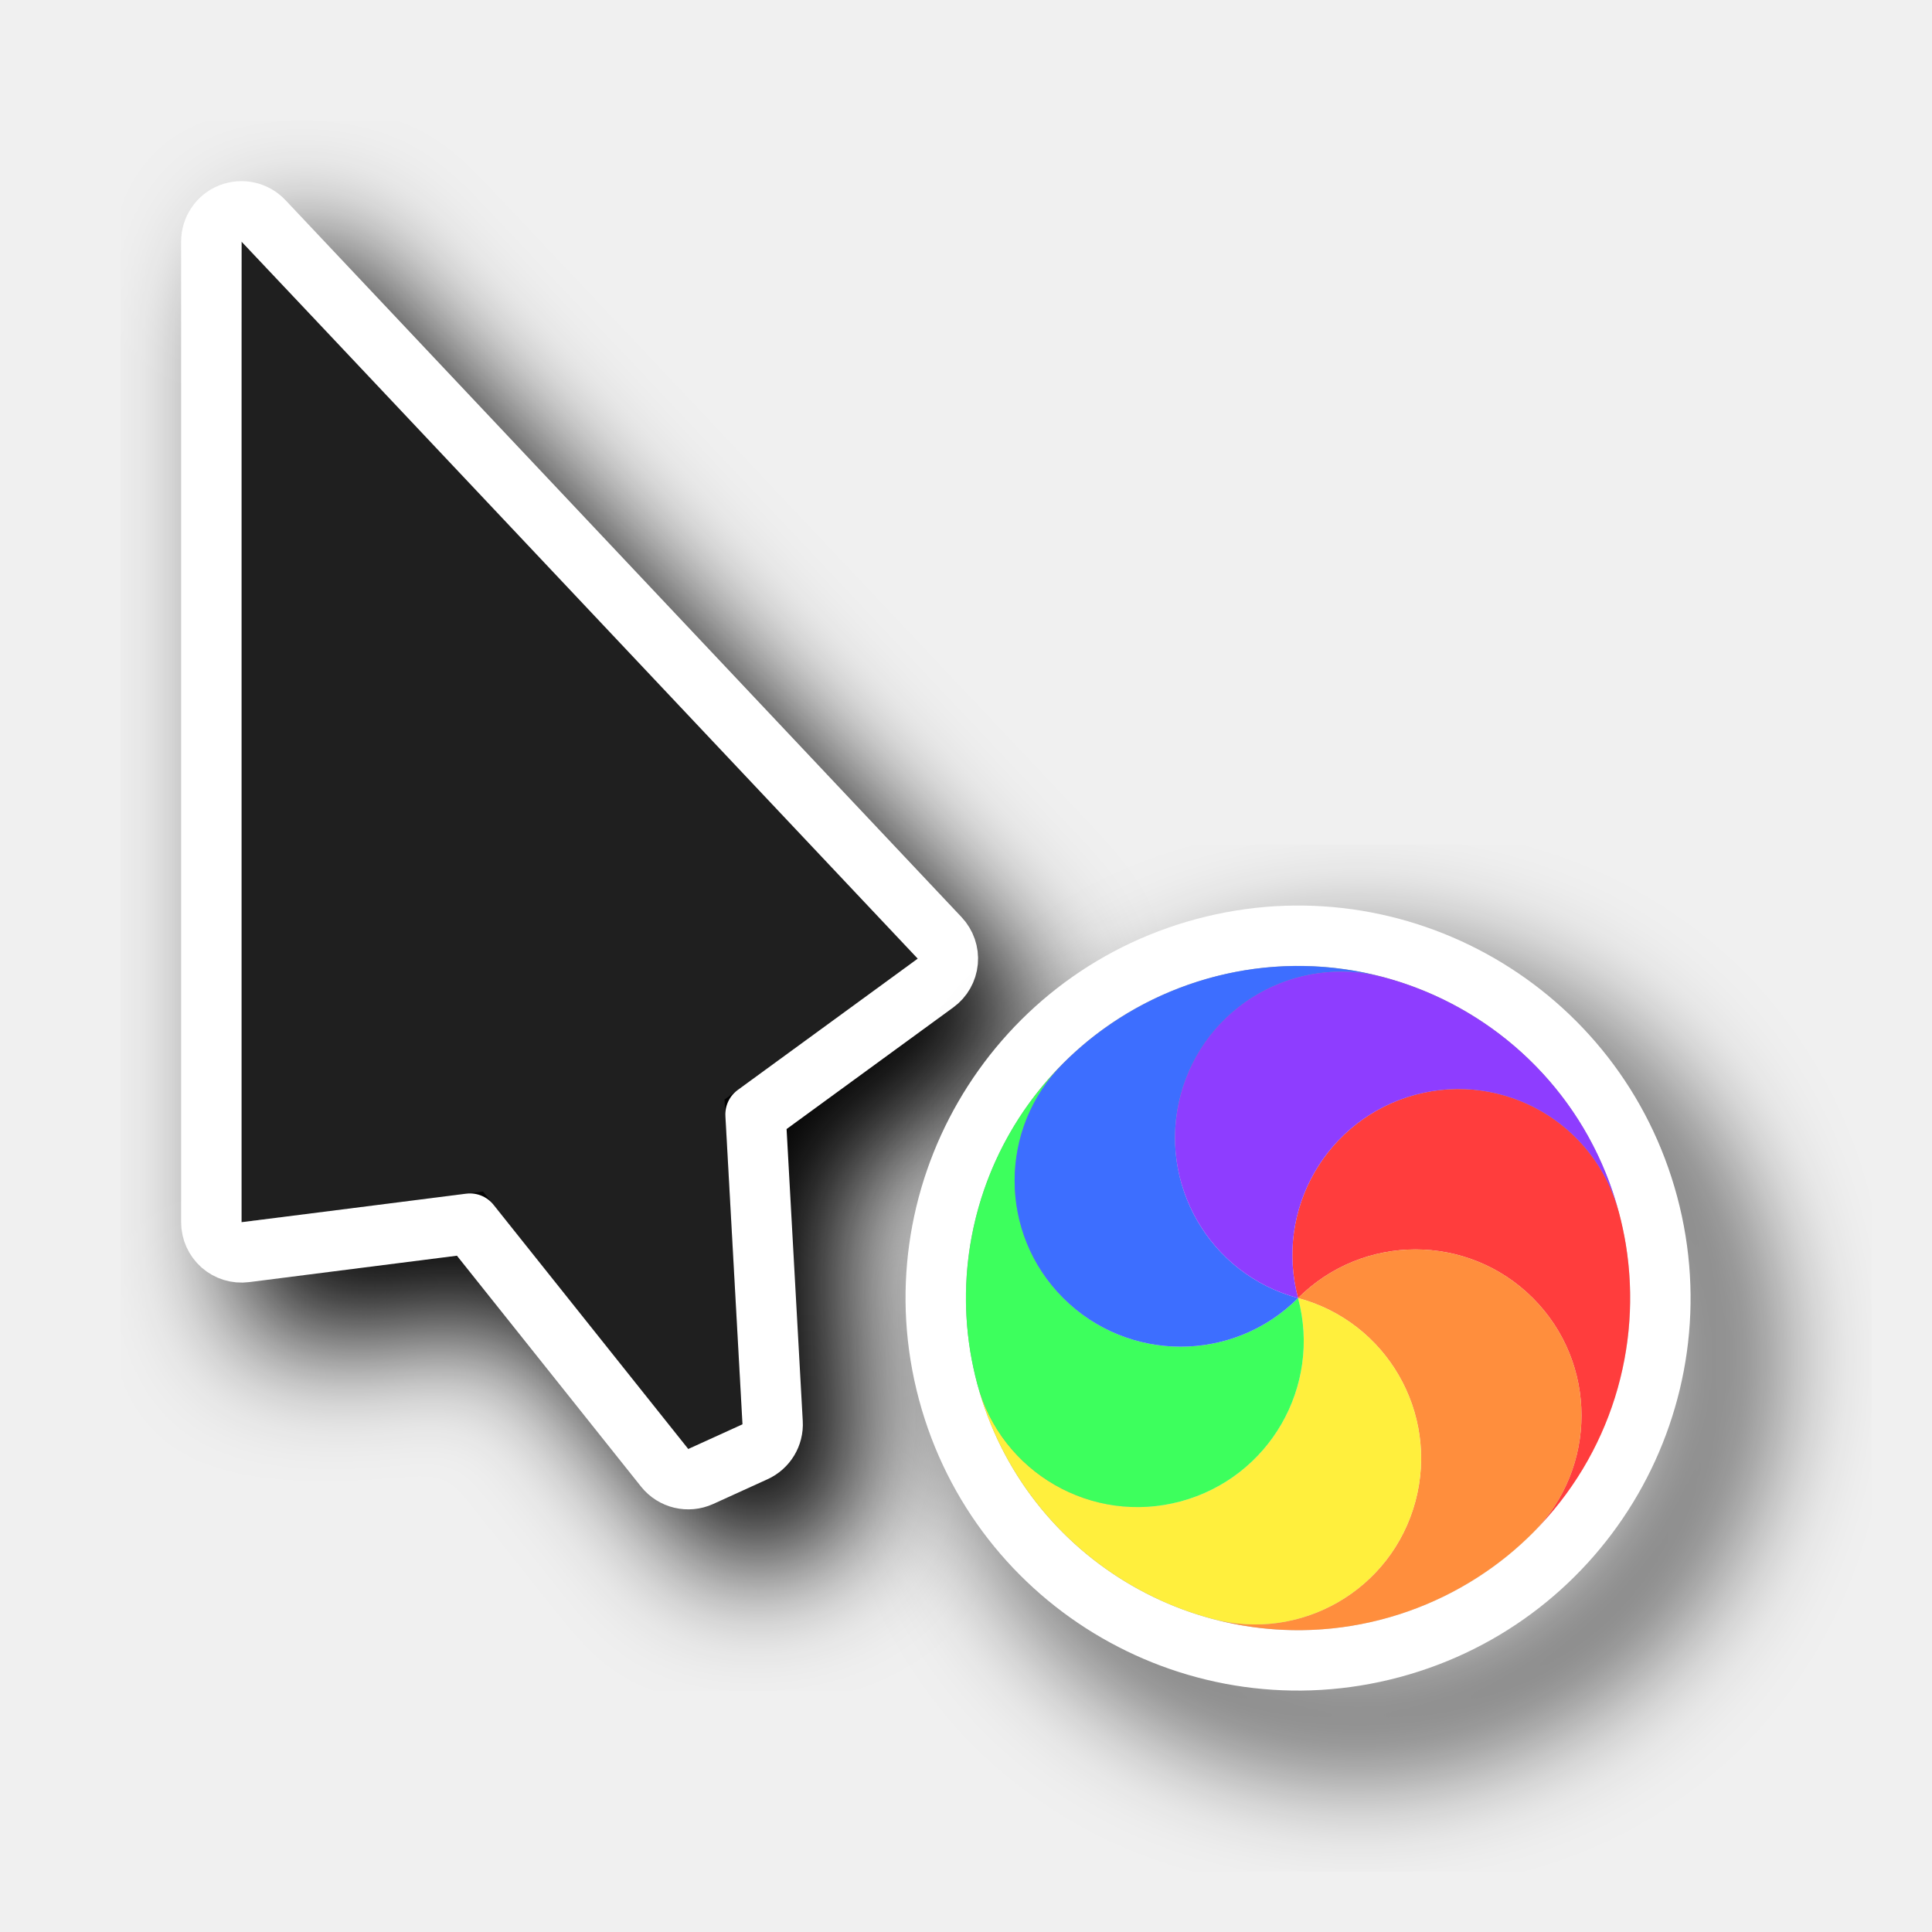
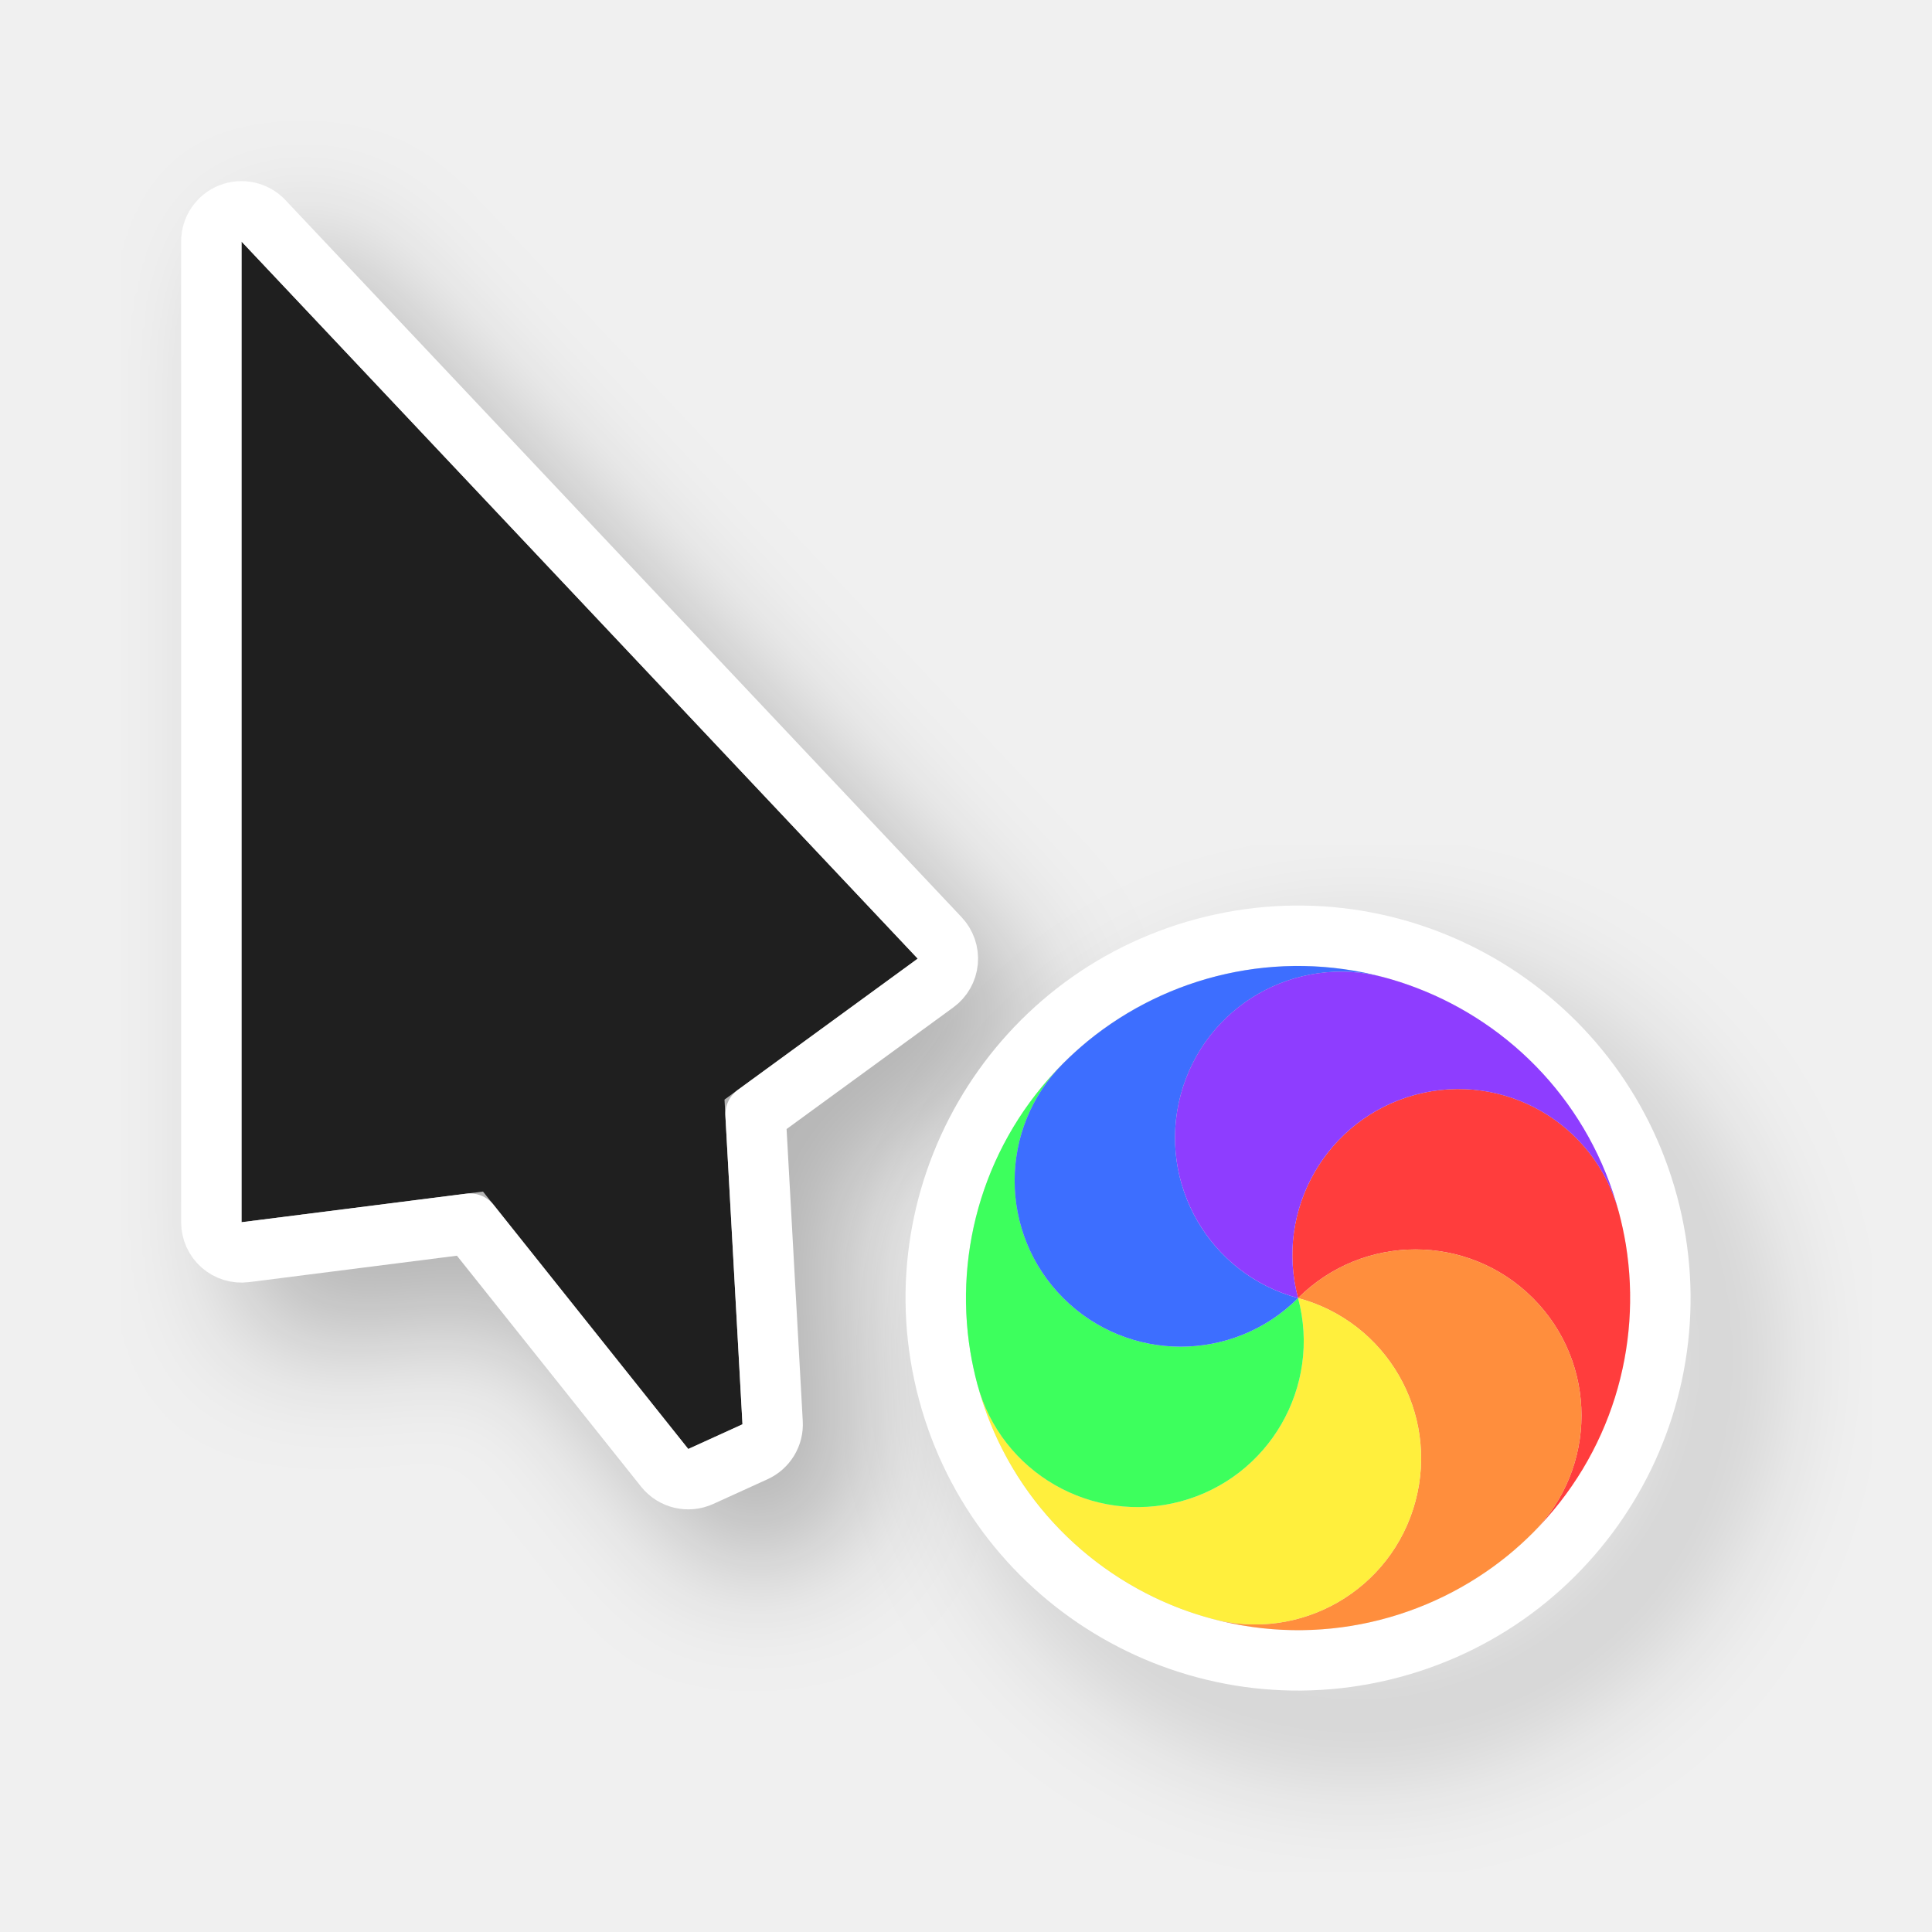
<svg xmlns="http://www.w3.org/2000/svg" width="32" height="32" viewBox="0 0 32 32" fill="none">
  <g filter="url(#filter0_d_105_995)">
    <path d="M15.2 15.878L4 4L4 20.244L8 19.736L11.4 24L12.298 23.591L12 18.213L15.2 15.878Z" fill="#1F1F1F" />
    <path d="M15.564 15.535C15.662 15.64 15.711 15.781 15.698 15.924C15.685 16.067 15.611 16.198 15.495 16.282L12.514 18.457L12.797 23.564C12.809 23.769 12.693 23.961 12.505 24.046L11.607 24.455C11.398 24.55 11.152 24.491 11.009 24.312L7.784 20.267L4.063 20.74C3.92 20.758 3.777 20.714 3.669 20.619C3.562 20.524 3.5 20.387 3.5 20.244L3.5 4C3.5 3.795 3.625 3.611 3.815 3.535C4.006 3.46 4.223 3.508 4.364 3.657L15.564 15.535Z" stroke="white" stroke-linejoin="round" />
  </g>
  <g filter="url(#filter1_d_105_995)">
    <circle cx="21.5" cy="21.5" r="6" transform="rotate(75 21.5 21.5)" stroke="white" stroke-linejoin="round" />
  </g>
  <path d="M23.445 18.132C24.912 17.739 26.42 18.61 26.813 20.076C26.861 20.256 26.899 20.435 26.929 20.614C27.202 22.3 26.689 24.088 25.389 25.388C26.463 24.314 26.463 22.574 25.389 21.5C24.315 20.426 22.574 20.426 21.5 21.5C21.107 20.033 21.978 18.526 23.445 18.132Z" fill="#FF3D3D" />
  <path d="M25.389 21.5C26.463 22.574 26.463 24.314 25.389 25.388C25.258 25.519 25.122 25.642 24.981 25.758C23.658 26.837 21.852 27.288 20.076 26.812C21.543 27.205 23.051 26.334 23.444 24.867C23.837 23.401 22.967 21.893 21.5 21.5C22.574 20.426 24.315 20.426 25.389 21.5Z" fill="#FF8E3D" />
  <path d="M23.444 24.867C23.051 26.334 21.543 27.205 20.076 26.812C19.897 26.764 19.723 26.708 19.553 26.644C17.956 26.038 16.663 24.699 16.187 22.924C16.581 24.39 18.088 25.261 19.555 24.868C21.022 24.474 21.893 22.967 21.5 21.5C22.967 21.893 23.837 23.401 23.444 24.867Z" fill="#FFEF3D" />
  <path d="M19.555 24.868C18.088 25.261 16.58 24.39 16.187 22.924C16.139 22.744 16.101 22.565 16.071 22.386C15.798 20.7 16.311 18.912 17.611 17.612C16.537 18.686 16.537 20.426 17.611 21.5C18.685 22.574 20.426 22.574 21.5 21.5C21.893 22.967 21.022 24.474 19.555 24.868Z" fill="#3DFF5D" />
  <path d="M17.611 21.5C16.537 20.426 16.537 18.686 17.611 17.612C17.742 17.481 17.878 17.358 18.019 17.242C19.342 16.163 21.148 15.713 22.924 16.188C21.457 15.795 19.949 16.666 19.556 18.133C19.163 19.599 20.033 21.107 21.5 21.5C20.426 22.574 18.685 22.574 17.611 21.5Z" fill="#3D6EFF" />
  <path d="M19.556 18.133C19.949 16.666 21.457 15.795 22.924 16.188C23.103 16.236 23.277 16.292 23.447 16.357C25.044 16.962 26.337 18.301 26.813 20.076C26.42 18.61 24.912 17.739 23.445 18.132C21.978 18.526 21.107 20.033 21.5 21.5C20.033 21.107 19.163 19.599 19.556 18.133Z" fill="#8E3DFF" />
  <defs>
    <filter id="filter0_d_105_995" x="2" y="2" width="17.2" height="26" filterUnits="userSpaceOnUse" color-interpolation-filters="sRGB">
      <feFlood flood-opacity="0" result="BackgroundImageFix" />
      <feColorMatrix in="SourceAlpha" type="matrix" values="0 0 0 0 0 0 0 0 0 0 0 0 0 0 0 0 0 0 127 0" result="hardAlpha" />
      <feOffset dx="1" dy="1" />
      <feGaussianBlur stdDeviation="1" />
-       <feColorMatrix type="matrix" values="0 0 0 0 0 0 0 0 0 0 0 0 0 0 0 0 0 0 1 0" />
+       <feColorMatrix type="matrix" values="0 0 0 0 0 0 0 0 0 0 0 0 0 0 0 0 0 0 0.25 0" />
      <feBlend mode="normal" in2="BackgroundImageFix" result="effect1_dropShadow_105_995" />
      <feBlend mode="normal" in="SourceGraphic" in2="effect1_dropShadow_105_995" result="shape" />
    </filter>
    <filter id="filter1_d_105_995" x="13.998" y="13.998" width="17.003" height="17.003" filterUnits="userSpaceOnUse" color-interpolation-filters="sRGB">
      <feFlood flood-opacity="0" result="BackgroundImageFix" />
      <feColorMatrix in="SourceAlpha" type="matrix" values="0 0 0 0 0 0 0 0 0 0 0 0 0 0 0 0 0 0 127 0" result="hardAlpha" />
      <feOffset dx="1" dy="1" />
      <feGaussianBlur stdDeviation="1" />
-       <feColorMatrix type="matrix" values="0 0 0 0 0 0 0 0 0 0 0 0 0 0 0 0 0 0 1 0" />
+       <feColorMatrix type="matrix" values="0 0 0 0 0 0 0 0 0 0 0 0 0 0 0 0 0 0 0.25 0" />
      <feBlend mode="normal" in2="BackgroundImageFix" result="effect1_dropShadow_105_995" />
      <feBlend mode="normal" in="SourceGraphic" in2="effect1_dropShadow_105_995" result="shape" />
    </filter>
  </defs>
</svg>
